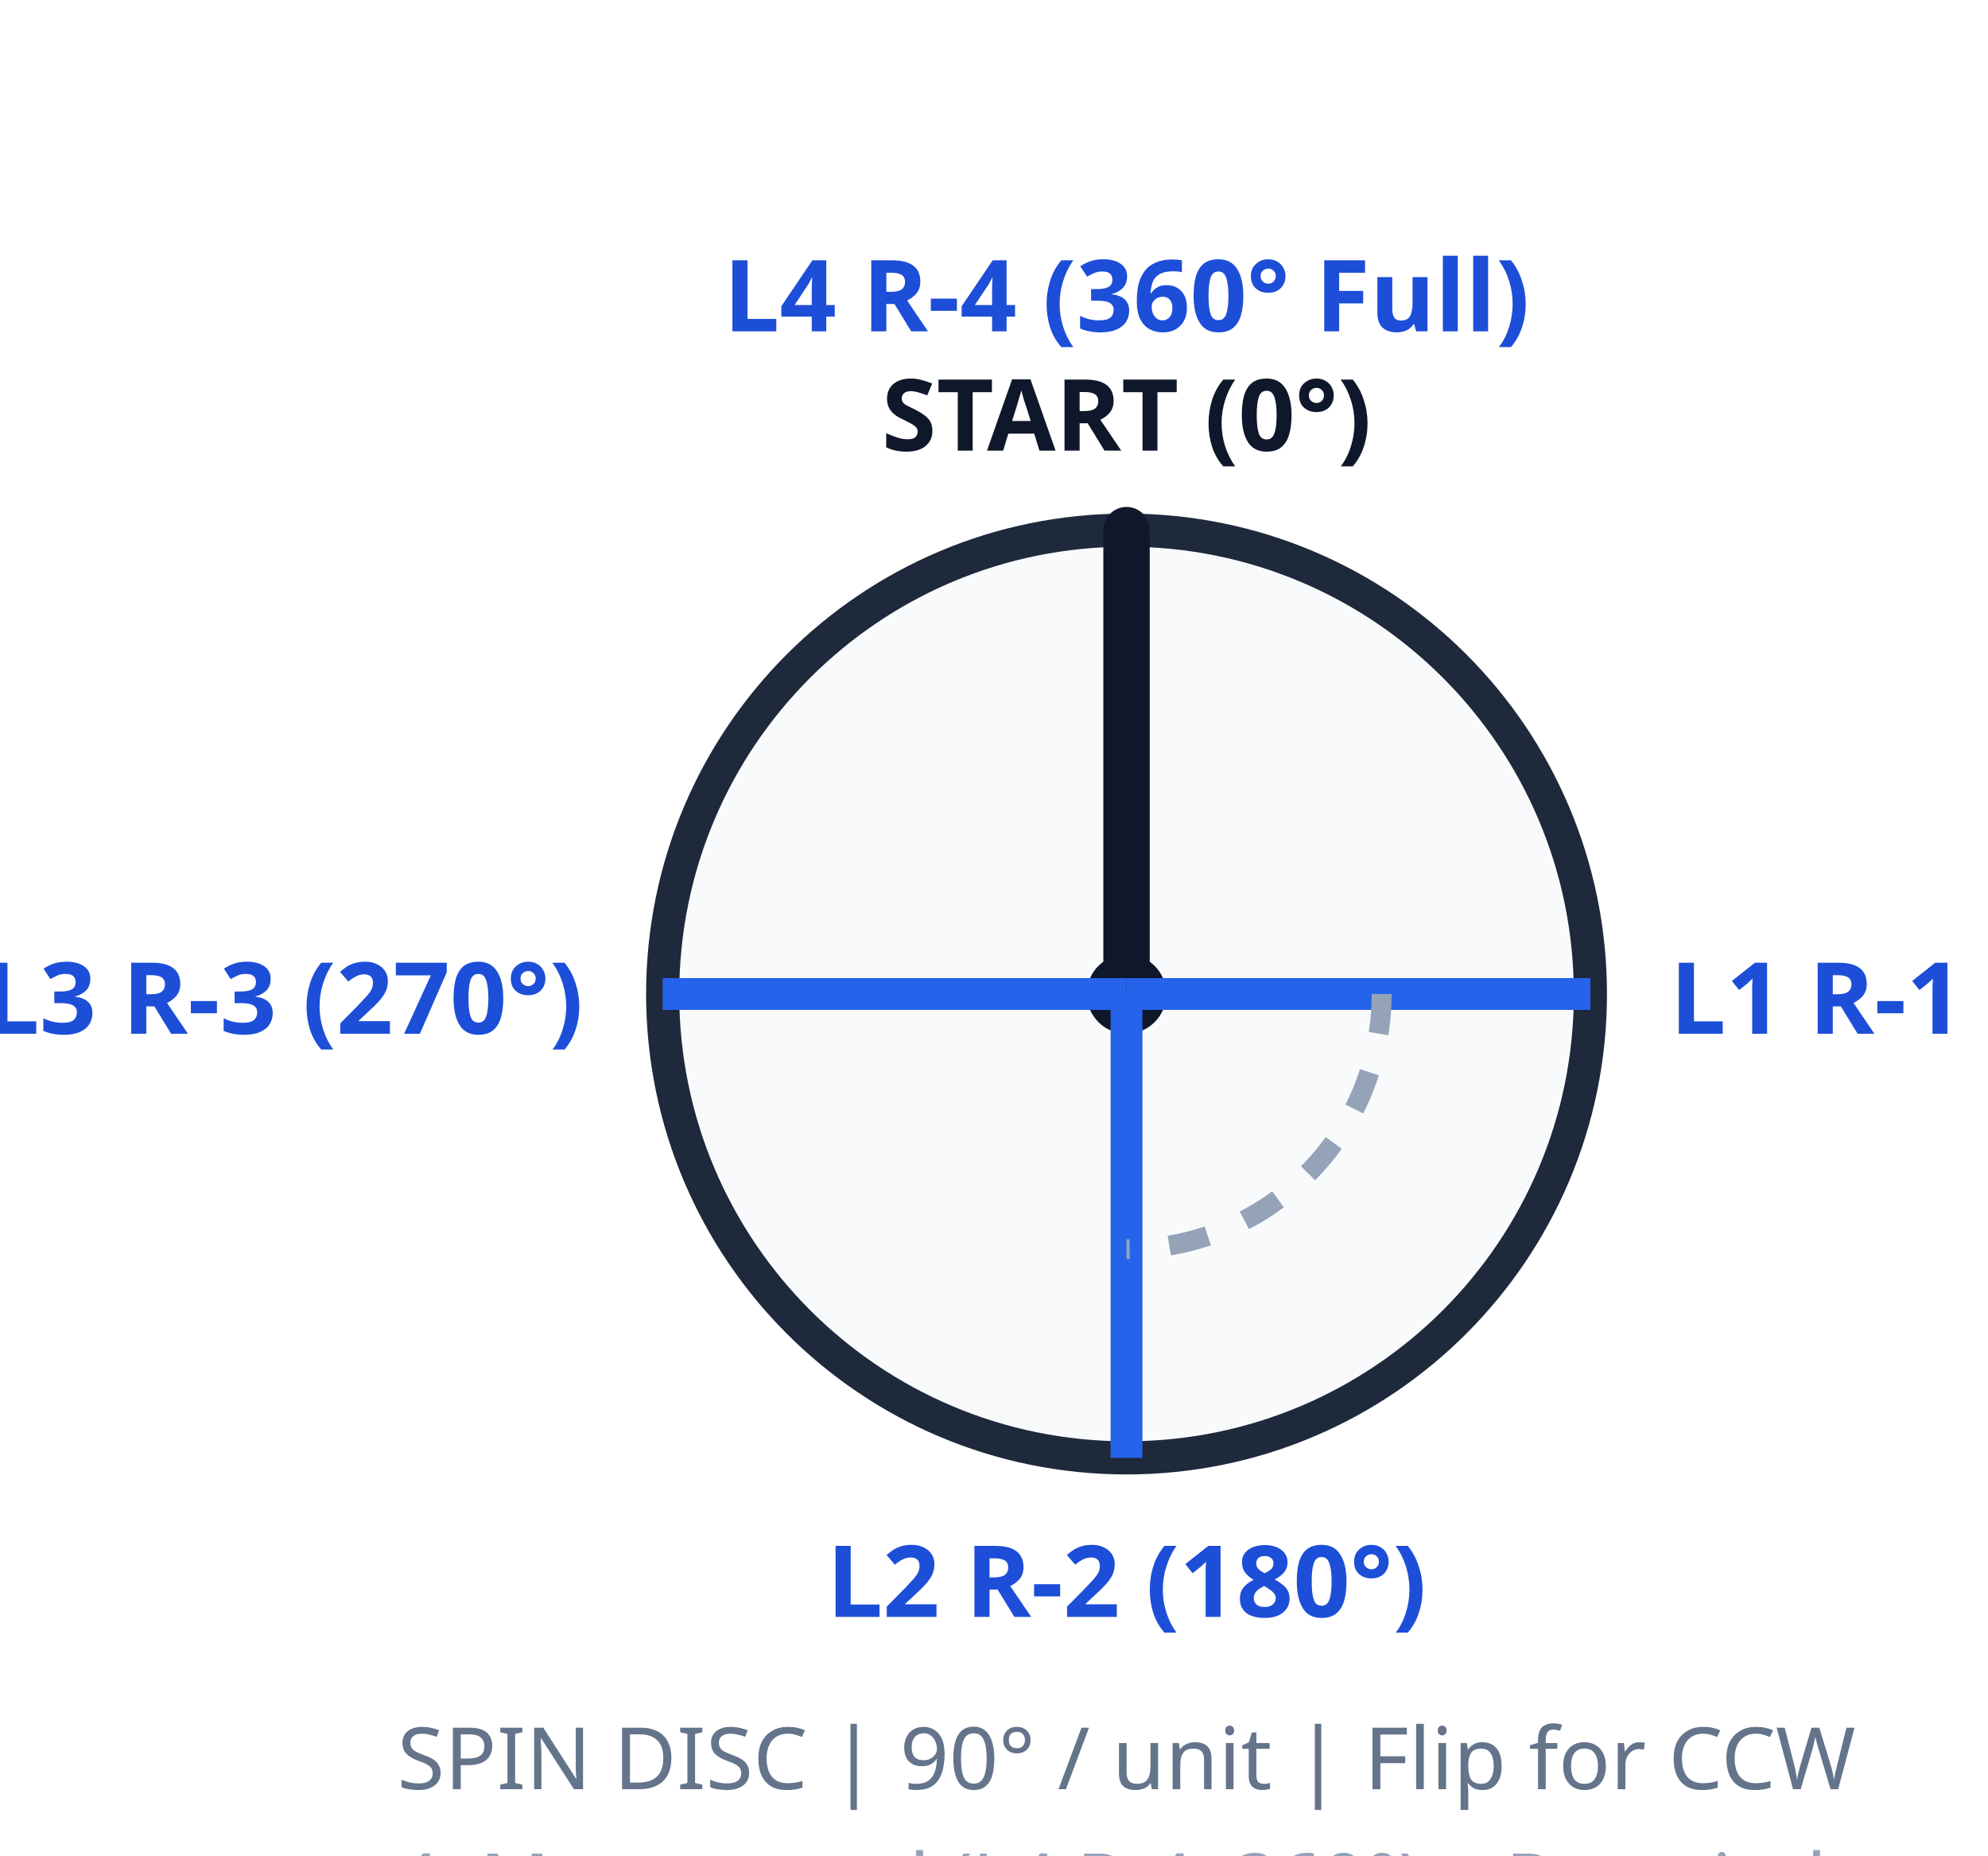
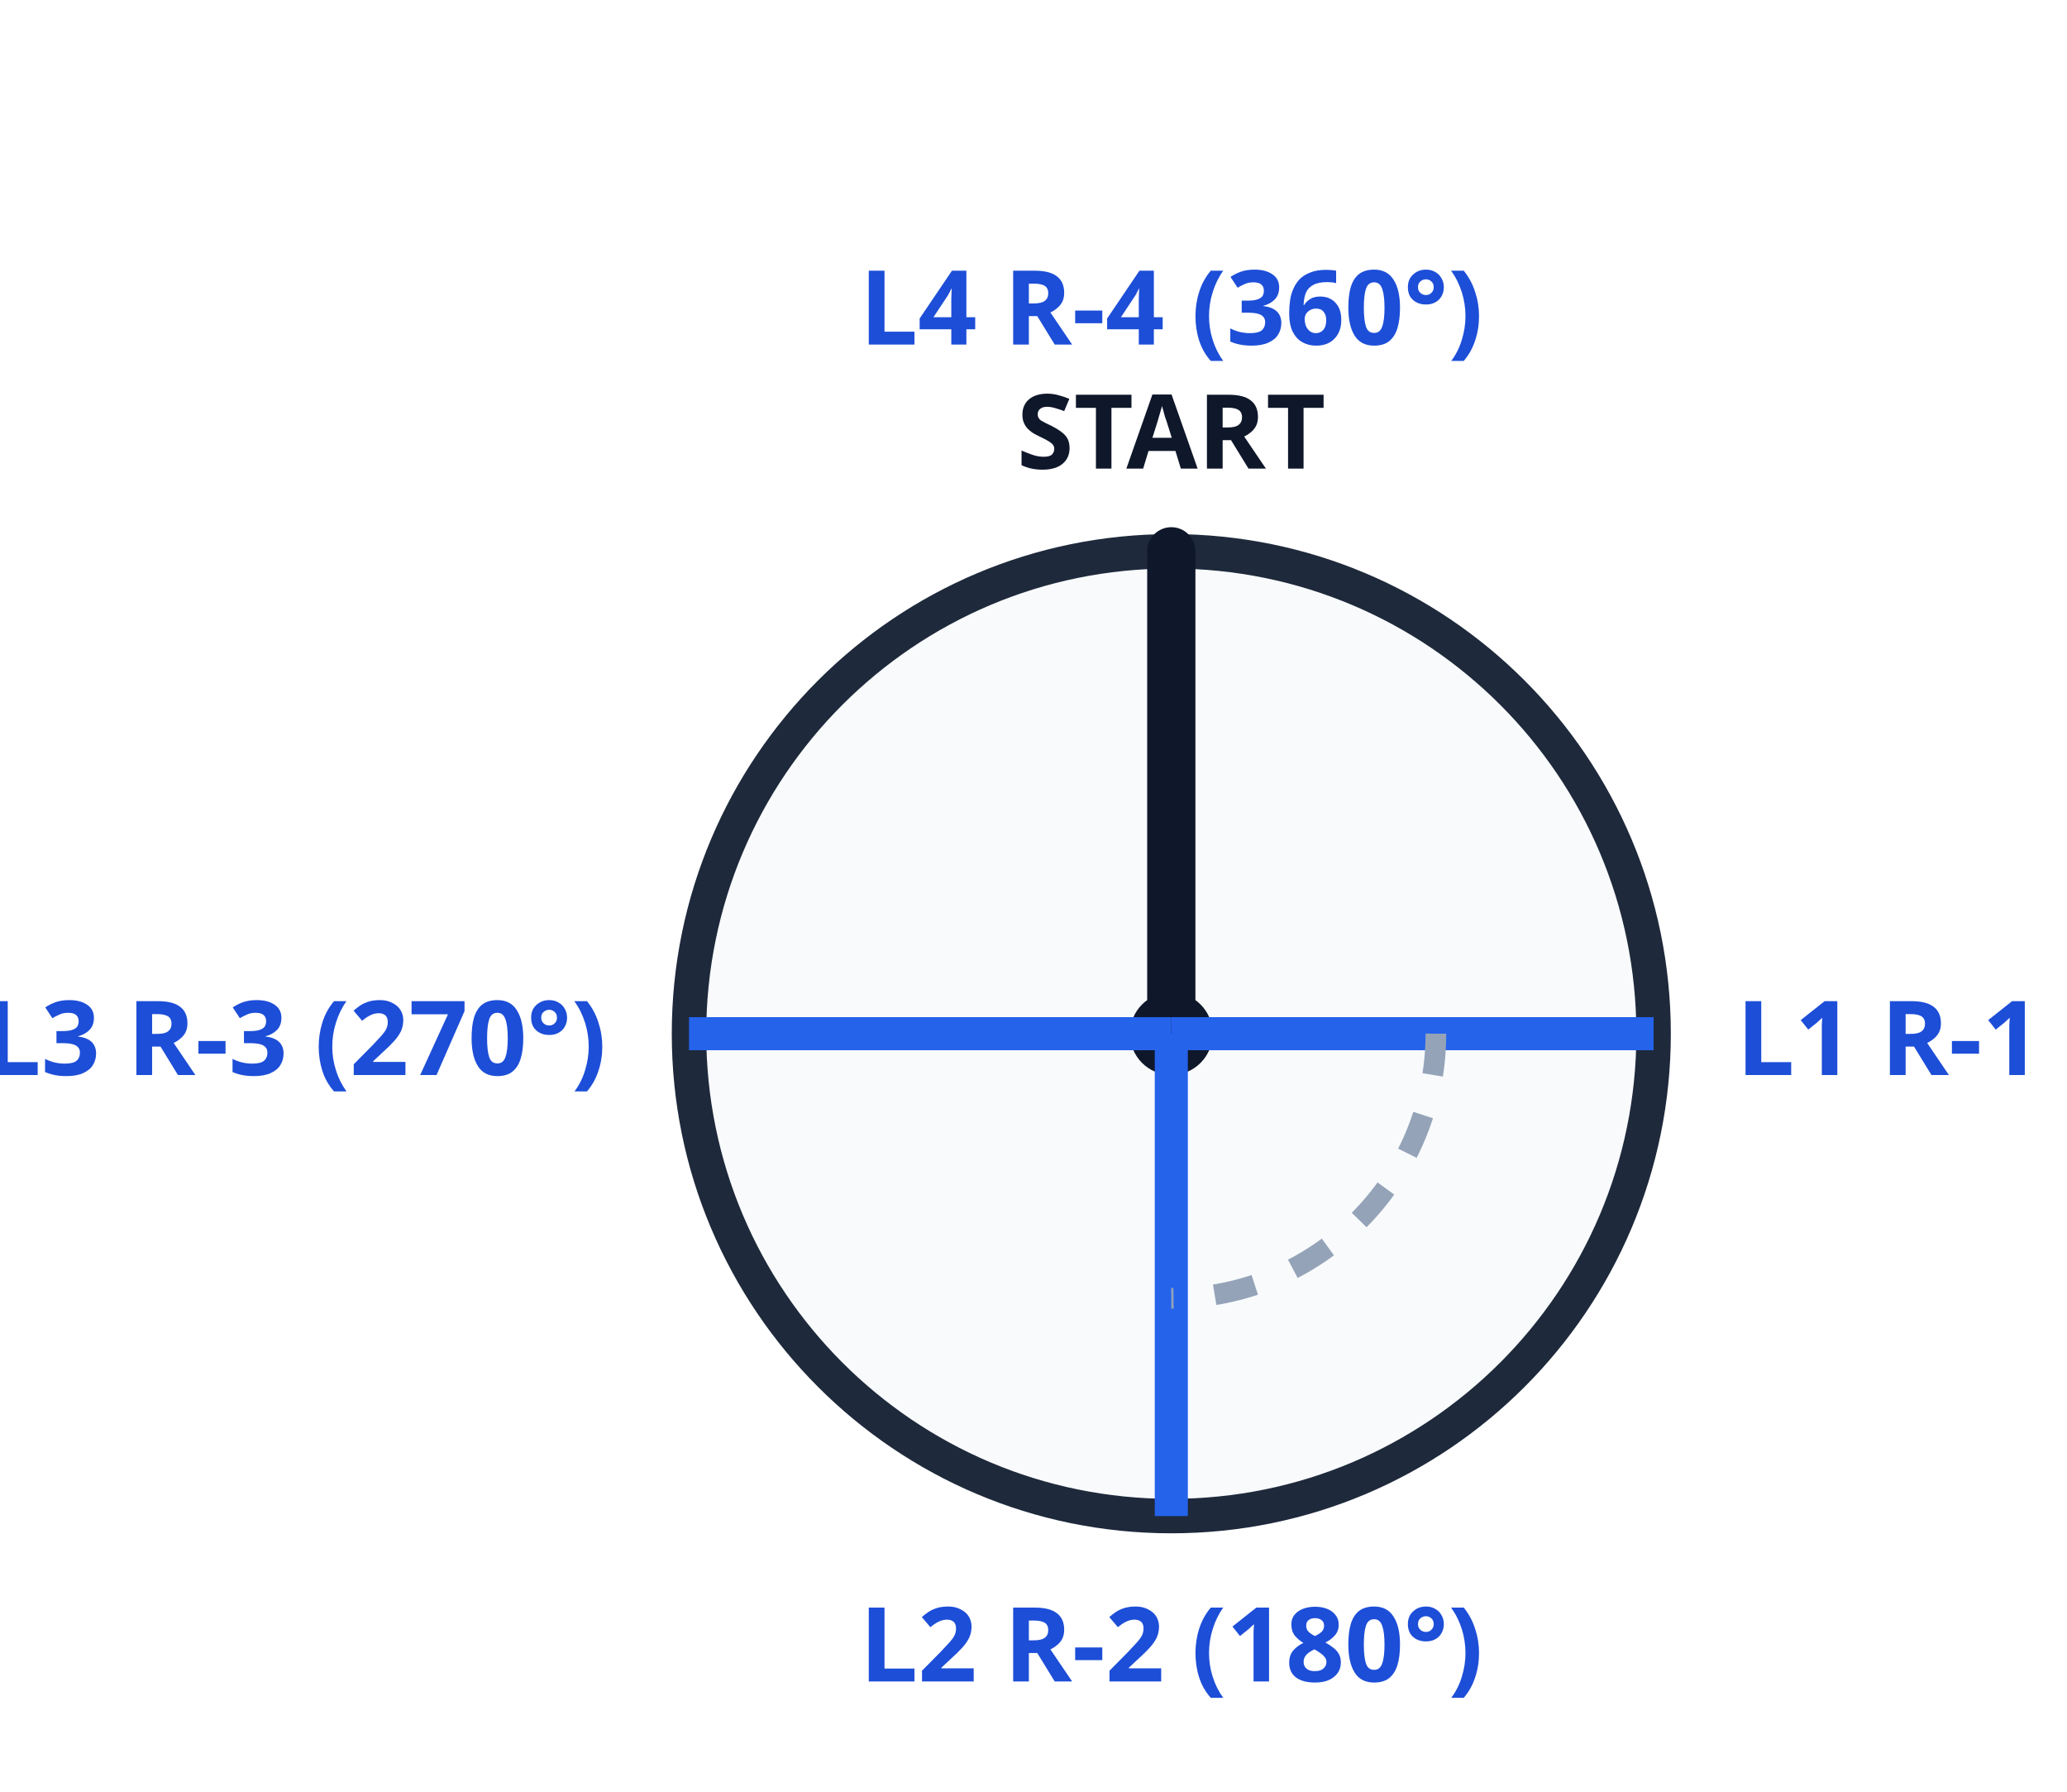
- <svg xmlns="http://www.w3.org/2000/svg" viewBox="0 0 150.0 140.0" width="150.0mm" height="140.0mm">
+ <svg xmlns="http://www.w3.org/2000/svg" viewBox="0 0 150.0 130.0" width="150.0mm" height="130.0mm">
  <defs>
    <style>
      text { user-select: none; }
    </style>
  </defs>
  <g id="template_spin">
    <circle cx="85.0" cy="75.0" r="35.0" fill="#f8fafc" stroke="#1e293b" stroke-width="2.5" />
    <circle cx="85.0" cy="75.0" r="3" fill="#0f172a" />
    <line x1="85.0" y1="75.0" x2="85.0" y2="40.0" stroke="#0f172a" stroke-width="3.5" stroke-linecap="round" />
-     <text x="85.0" y="34.0" font-family="sans-serif" font-size="7.5" font-weight="bold" fill="#0f172a" text-anchor="middle">START (0°)</text>
+     <text x="85.0" y="34.0" font-family="sans-serif" font-size="7.5" font-weight="bold" fill="#0f172a" text-anchor="middle">START</text>
    <line x1="85.0" y1="75.0" x2="120.0" y2="75.0" stroke="#2563eb" stroke-width="2.4" />
    <text x="126.0" y="78.0" font-family="sans-serif" font-size="7.5" font-weight="bold" fill="#1d4ed8" text-anchor="start">L1 R-1 (90°)</text>
    <line x1="85.0" y1="75.0" x2="85.0" y2="110.0" stroke="#2563eb" stroke-width="2.4" />
    <text x="85.0" y="122.0" font-family="sans-serif" font-size="7.5" font-weight="bold" fill="#1d4ed8" text-anchor="middle">L2 R-2 (180°)</text>
    <line x1="85.0" y1="75.0" x2="50.0" y2="75.0" stroke="#2563eb" stroke-width="2.4" />
    <text x="44.0" y="78.0" font-family="sans-serif" font-size="7.5" font-weight="bold" fill="#1d4ed8" text-anchor="end">L3 R-3 (270°)</text>
-     <text x="85.0" y="25.0" font-family="sans-serif" font-size="7.5" font-weight="bold" fill="#1d4ed8" text-anchor="middle">L4 R-4 (360° Full)</text>
-     <path d="M 104.25 75.0 A 19.25 19.25 0 0 1 85.0 94.25" fill="none" stroke="#94a3b8" stroke-width="1.5" stroke-dasharray="3,3" />
-     <text x="85.0" y="135.0" font-family="sans-serif" font-size="6.5" fill="#64748b" text-anchor="middle">SPIN DISC | 90° / unit | Flip for CCW</text>
-     <text x="85.0" y="144.0" font-family="sans-serif" font-size="5.8" fill="#94a3b8" text-anchor="middle">&gt;4: Move to end (L4 R-4, 360°) + Remainder</text>
+     <text x="85.0" y="25.0" font-family="sans-serif" font-size="7.5" font-weight="bold" fill="#1d4ed8" text-anchor="middle">L4 R-4 (360°)</text>
+     <path d="M 104.2 75.0 A 19.2 19.2 0 0 1 85.0 94.2" fill="none" stroke="#94a3b8" stroke-width="1.5" stroke-dasharray="3,3" />
  </g>
</svg>
